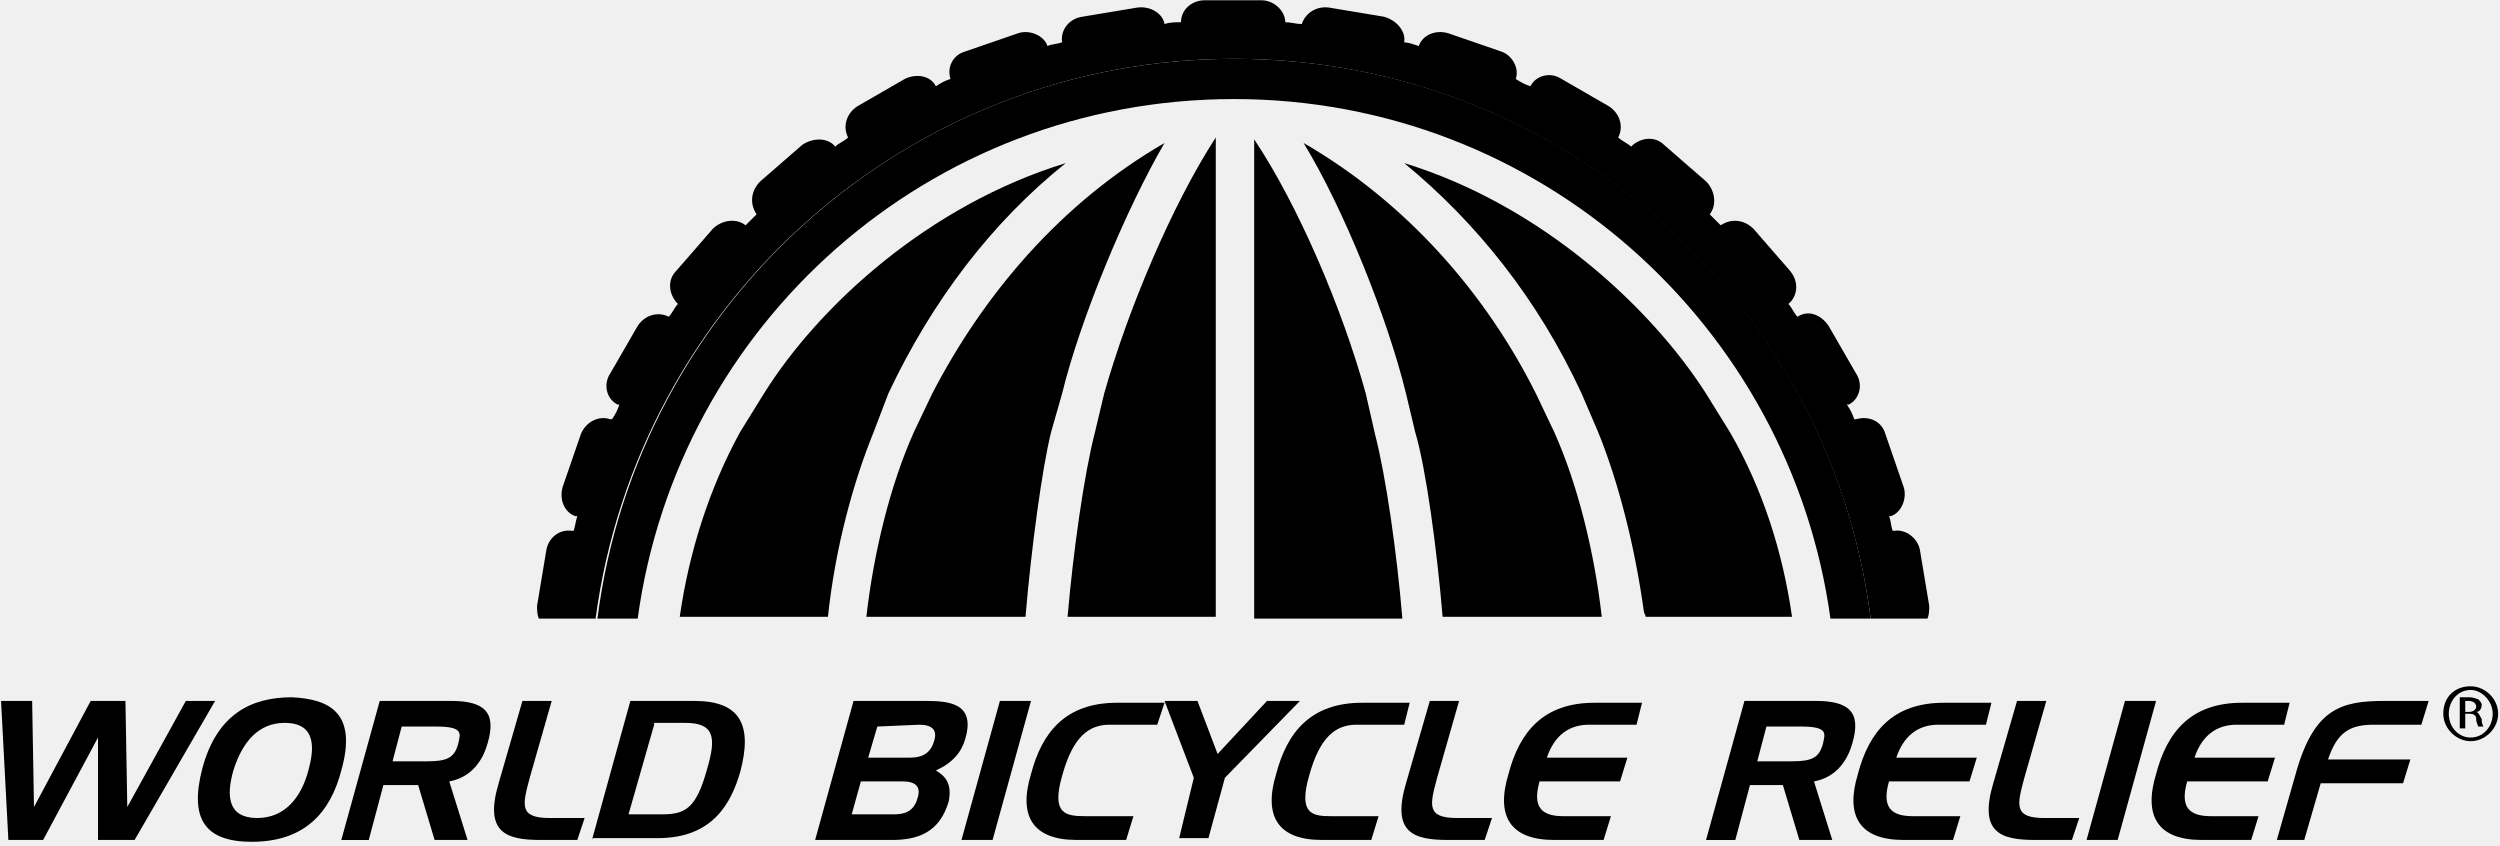
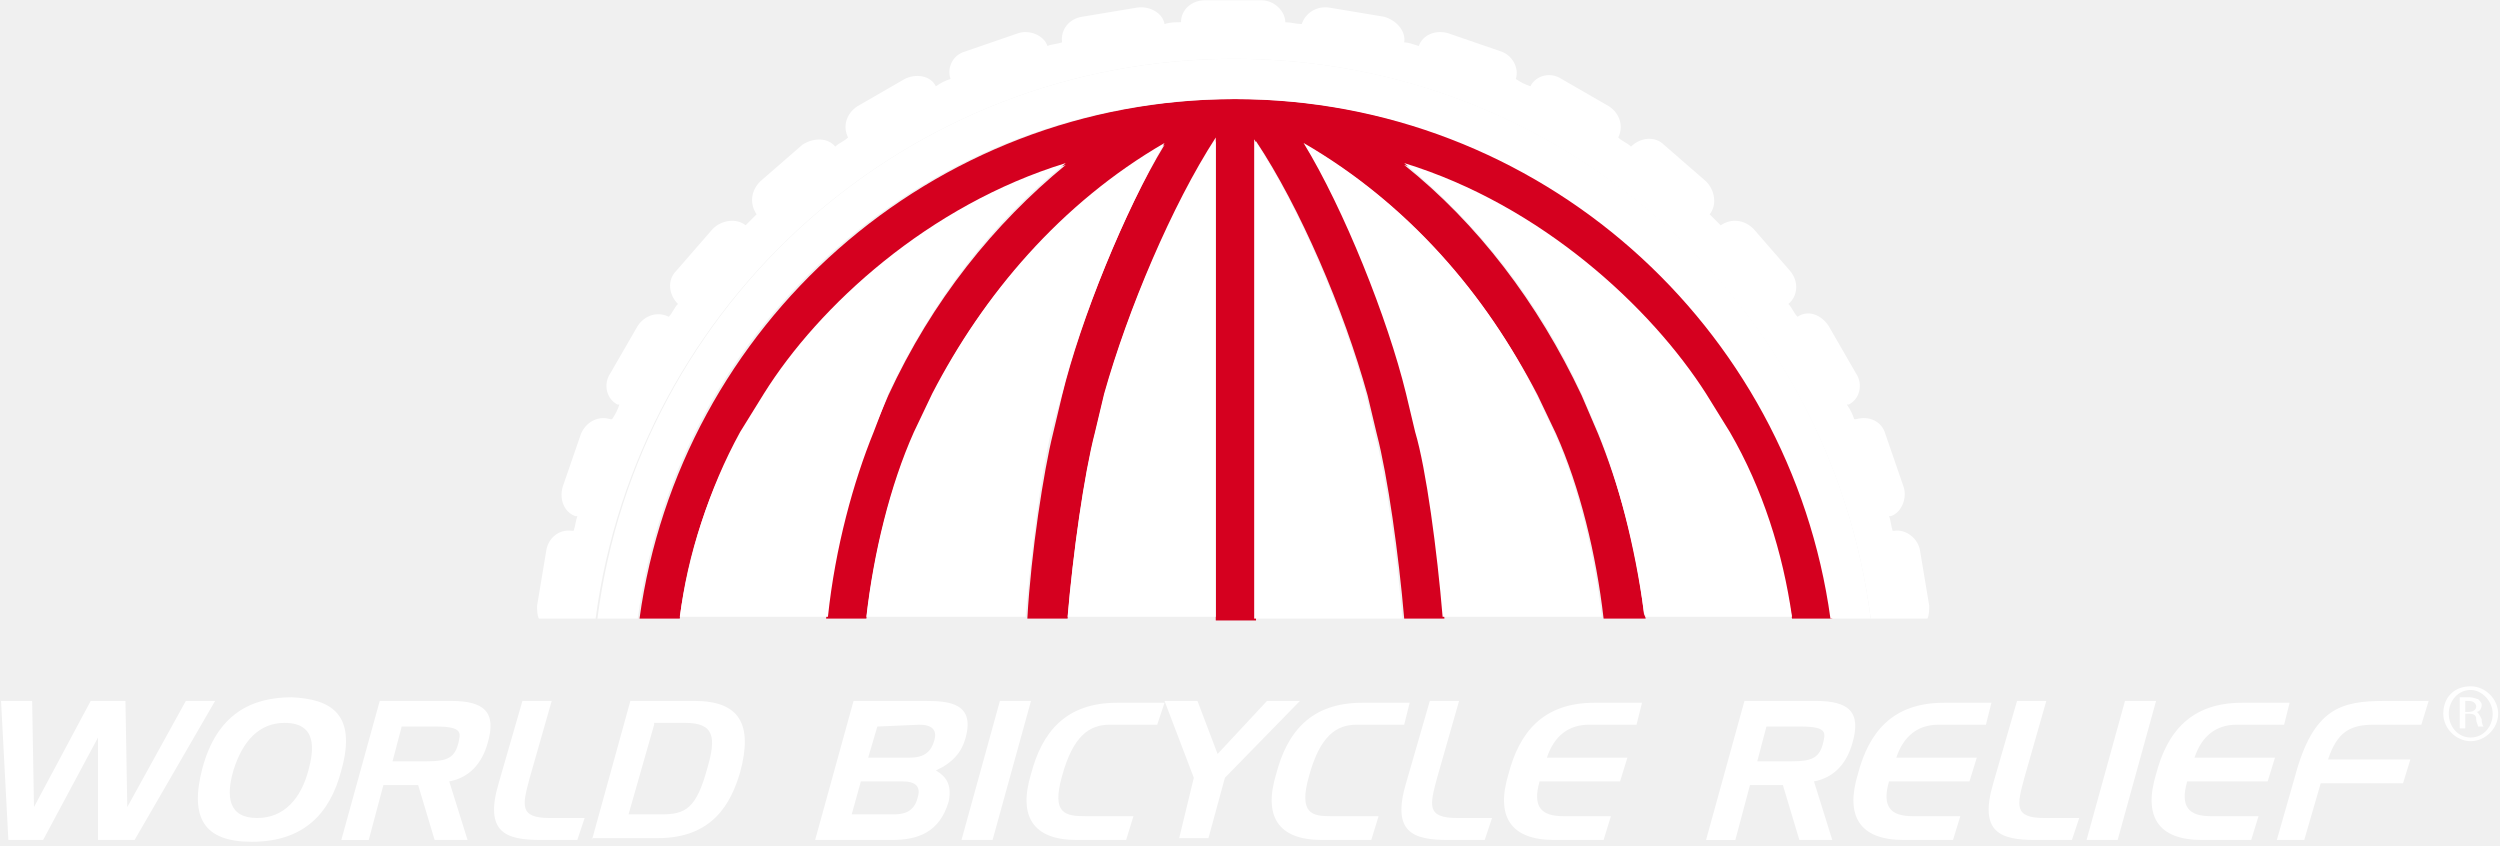
<svg xmlns="http://www.w3.org/2000/svg" width="399" height="135" viewBox="0 0 399 135">
-   <g transform="translate(-1 -2)" fill="none" fill-rule="evenodd">
+   <g transform="translate(-1 -2)" fill="#d5001f" fill-rule="evenodd">
    <path d="M119.124 71.24l3.796-6.13c8.759-13.723 26.277-30.074 48.175-36.789-11.387 9.343-21.314 21.606-28.321 36.788l-2.628 6.132c-3.212 8.175-6.131 18.686-7.3 29.489h6.424c1.168-10.22 3.796-21.022 7.591-29.49l2.92-6.13c7.883-15.767 20.438-30.365 37.08-40-6.423 10.51-13.43 28.029-16.35 40l-1.46 6.13c-1.46 5.84-3.504 18.979-4.087 29.49h6.423c.876-10.511 2.628-22.774 4.38-29.49l1.46-6.13c3.795-13.723 10.802-30.074 17.81-40.584v76.496h6.423V24.526c7.007 10.51 14.014 26.86 17.81 40.583l1.46 6.132c1.752 6.715 3.504 19.27 4.38 29.489h6.423c-.876-10.511-2.628-23.65-4.38-29.49l-1.46-6.13c-2.92-11.971-9.927-29.49-16.35-40 16.642 9.635 28.905 24.233 37.08 40l2.92 6.13c3.796 8.468 6.423 19.27 7.591 29.49h6.716c0-.292-.292-.584-.292-.876-1.168-10.51-4.088-20.73-7.3-28.613l-2.627-6.132c-7.008-14.89-16.643-27.445-28.322-36.788 21.898 6.715 39.417 22.774 48.176 36.788l3.795 6.132c4.964 9.051 8.175 19.27 9.927 29.489h6.424c-6.424-47.007-46.424-82.92-95.183-82.92-48.759 0-88.759 36.205-95.182 82.92h6.423c1.168-10.22 4.672-20.438 9.635-29.49z" />
-     <path d="M197.956 11.387c52.263 0 95.183 39.124 101.606 89.343h9.051c.292-.584.292-1.46.292-2.044l-1.46-8.759c-.292-2.044-2.336-3.504-4.087-3.212h-.292c-.292-.876-.292-1.751-.584-2.335h.292c1.752-.584 2.627-2.92 2.044-4.672l-2.92-8.467c-.584-2.044-2.628-2.92-4.672-2.336h-.292c-.292-.876-.584-1.46-1.168-2.336h.292c1.752-.876 2.336-3.211 1.168-4.963l-4.38-7.591c-1.167-1.752-3.211-2.628-4.963-1.46-.584-.584-.876-1.46-1.46-2.044 1.46-1.168 1.752-3.504.292-5.256l-5.84-6.715c-1.459-1.46-3.503-1.752-5.255-.584l-1.751-1.752c1.167-1.46.876-3.795-.584-5.255l-6.716-5.84c-1.46-1.46-3.795-1.167-5.255.292-.584-.583-1.46-.875-2.044-1.46.876-1.751.292-3.795-1.46-4.963l-7.591-4.38c-1.752-1.167-4.088-.583-4.964 1.168-.875-.292-1.46-.584-2.335-1.167.584-1.752-.584-3.796-2.336-4.38l-8.467-2.92c-2.044-.584-4.088.292-4.672 2.044-.876-.292-1.752-.584-2.336-.584.292-1.752-1.167-3.504-3.211-4.087l-8.76-1.46c-2.043-.292-3.795.876-4.379 2.627-.876 0-1.752-.292-2.628-.292 0-1.751-1.751-3.503-3.795-3.503h-9.051c-2.044 0-3.796 1.46-3.796 3.503-.876 0-1.752 0-2.628.292-.292-1.751-2.335-2.92-4.38-2.627l-8.758 1.46c-2.044.292-3.504 2.043-3.212 4.087-.876.292-1.752.292-2.336.584-.584-1.752-2.92-2.628-4.671-2.044l-8.468 2.92c-2.043.584-2.92 2.628-2.335 4.38-.876.292-1.46.583-2.336 1.167-.876-1.751-3.212-2.043-4.964-1.167l-7.59 4.38c-1.753 1.167-2.337 3.21-1.46 4.963-.585.584-1.46.876-2.044 1.46-1.168-1.46-3.504-1.46-5.256-.293l-6.715 5.84c-1.46 1.46-1.752 3.504-.584 5.255L120 37.956c-1.46-1.168-3.796-.876-5.255.584l-5.84 6.715c-1.46 1.46-1.168 3.796.292 5.256-.584.584-.876 1.46-1.46 2.044-1.752-.876-3.795-.292-4.963 1.46l-4.38 7.59c-1.168 1.753-.584 4.088 1.168 4.964h.292c-.292.876-.584 1.46-1.168 2.336h-.292c-1.752-.584-3.795.292-4.671 2.336l-2.92 8.467c-.584 2.044.292 4.088 2.044 4.672h.292c-.292.875-.292 1.46-.584 2.335h-.292c-2.044-.292-3.796 1.168-4.088 3.212l-1.46 8.76c0 .583 0 1.459.292 2.043h9.051c6.716-50.511 49.927-89.343 101.898-89.343z" fill="#000" fill-rule="nonzero" />
-     <path d="M197.956 11.387c-52.263 0-95.182 39.124-101.606 89.343h6.424c6.423-47.007 46.423-82.92 95.182-82.92 48.76 0 88.76 36.205 95.183 82.92h6.423c-6.423-50.511-49.343-89.343-101.606-89.343z" fill="#000" fill-rule="nonzero" />
-     <path d="M177.226 64.818l-1.46 6.13c-1.751 6.716-3.503 19.271-4.38 29.49h23.65V23.942c-7.007 10.803-14.014 27.445-17.81 40.876zm41.752 0c-3.796-13.723-10.803-30.073-17.81-40.584v76.496h23.65c-.876-10.511-2.628-22.774-4.38-29.49l-1.46-6.422zm27.153 0c-7.883-15.767-20.438-30.365-37.08-40 6.423 10.51 13.43 28.029 16.35 40l1.46 6.13c1.752 5.84 3.504 18.979 4.38 29.49h25.401c-1.168-10.219-3.795-21.022-7.59-29.49l-2.92-6.13z" fill="#000" fill-rule="nonzero" />
-     <path d="M273.285 64.818c-8.76-13.723-26.278-30.073-48.176-36.789 11.387 9.343 21.314 21.606 28.322 36.789l2.627 6.13c3.212 7.884 5.84 18.103 7.3 28.614 0 .292.292.584.292.876h23.357c-1.46-10.219-4.671-20.438-9.927-29.49l-3.795-6.13zm-102.774 0c2.92-11.971 10.219-29.49 16.35-40-16.642 9.635-28.905 24.233-37.08 40l-2.92 6.13c-3.795 8.468-6.423 19.271-7.59 29.49h25.4c.876-10.511 2.628-23.65 4.088-29.49l1.752-6.13z" fill="#000" fill-rule="nonzero" />
-     <path d="M142.774 64.818c7.007-14.891 16.642-27.446 28.32-36.789-21.897 6.716-39.415 22.774-48.174 36.789l-3.796 6.13c-4.963 9.052-8.175 19.271-9.635 29.49h23.65c1.168-11.095 4.087-21.606 7.299-29.49l2.336-6.13z" fill="#000" fill-rule="nonzero" />
-     <path fill="#000" fill-rule="nonzero" d="M2.336 136.058L1.168 113.869 6.131 113.869 6.423 130.803 15.474 113.869 21.022 113.869 21.314 130.803 30.657 113.869 35.328 113.869 22.482 136.058 16.642 136.058 16.642 119.708 7.883 136.058z" />
-     <path d="M55.474 124.964c-1.751 6.715-5.839 11.386-14.306 11.386-7.591 0-9.927-3.795-7.883-11.678 2.335-8.76 7.883-11.387 14.306-11.387 5.84.292 10.511 2.335 7.883 11.679zm-13.43 7.59c4.38 0 7.007-3.21 8.175-7.59.876-3.212 1.46-7.592-3.796-7.592-4.087 0-6.715 2.92-8.175 7.592-1.168 4.087-.876 7.59 3.796 7.59zm13.43 3.504l6.132-22.19h11.387c5.255 0 7.299 1.752 5.84 6.716-.877 3.212-2.92 5.547-6.132 6.131l2.92 9.343h-5.256l-2.628-8.759H62.19l-2.336 8.76h-4.38zm9.635-18.102l-1.46 5.548h5.548c3.212 0 4.38-.584 4.964-2.92.292-1.46.875-2.628-3.504-2.628h-5.548zm28.03 18.102h-5.84c-5.547 0-9.05-1.167-6.715-9.05l3.796-13.14h4.671l-3.504 12.263c-1.167 4.38-1.751 6.424 3.212 6.424h5.548l-1.168 3.503zm2.335 0l6.132-22.19h10.219c7.3 0 9.343 3.796 7.3 11.387-1.46 4.964-4.38 10.511-13.14 10.511h-10.51v.292zm9.927-18.394l-4.087 14.307h5.255c3.796 0 5.548-.876 7.3-7.3 1.46-4.963 1.167-7.299-3.504-7.299h-4.964v.292zm25.694 18.394l6.131-22.19h11.387c3.796 0 8.175.293 6.423 6.132-.583 2.044-2.043 3.796-4.671 4.964 1.46.875 2.628 2.043 2.044 4.963-1.46 4.964-4.964 6.131-9.051 6.131h-12.263zm9.927-18.102l-1.46 4.964h6.715c1.752 0 3.212-.584 3.796-2.628.584-1.752-.292-2.628-2.336-2.628l-6.715.292zm-4.088 14.015h6.716c1.46 0 3.211-.292 3.795-2.628.584-1.752-.292-2.628-2.336-2.628h-6.715l-1.46 5.256z" fill="#000" fill-rule="nonzero" />
-     <path fill="#000" fill-rule="nonzero" d="M165.547 113.869L159.416 136.058 154.453 136.058 160.584 113.869z" />
-     <path d="M185.693 117.664h-7.59c-3.212 0-5.84 1.752-7.592 8.175-1.752 6.132.584 6.424 3.796 6.424h7.59l-1.167 3.795h-7.883c-7.008 0-9.343-3.795-7.3-10.51 1.752-6.716 5.548-11.387 13.723-11.387h7.591l-1.168 3.503z" fill="#000" fill-rule="nonzero" />
-     <path fill="#000" fill-rule="nonzero" d="M191.533 126.131L186.861 113.869 192.117 113.869 195.328 122.336 203.212 113.869 208.467 113.869 196.496 126.131 193.869 135.766 189.197 135.766z" />
-     <path d="M225.11 117.664h-7.592c-3.211 0-5.84 1.752-7.591 8.175-1.752 6.132.584 6.424 3.504 6.424h7.59l-1.167 3.795h-7.883c-7.007 0-9.343-3.795-7.3-10.51 1.752-6.716 5.548-11.387 13.723-11.387h7.591l-.876 3.503zm12.846 18.394h-5.84c-5.547 0-9.05-1.167-6.715-9.05l3.796-13.14h4.672l-3.504 12.263c-1.168 4.38-1.752 6.424 3.212 6.424h5.547l-1.168 3.503zm24.234-18.394h-7.591c-3.212 0-5.548 1.752-6.716 5.256h12.847l-1.168 3.795h-12.847c-1.168 4.088.292 5.548 3.796 5.548h7.591l-1.168 3.795h-7.883c-7.007 0-9.343-3.795-7.3-10.51 1.753-6.716 5.548-11.387 13.723-11.387h7.592l-.876 3.503zm11.095 18.394l6.131-22.19h11.387c5.255 0 7.3 1.752 5.84 6.716-.877 3.212-2.92 5.547-6.132 6.131l2.92 9.343h-5.256l-2.628-8.759h-5.255l-2.336 8.76h-4.671zm9.635-18.102l-1.46 5.548h5.547c3.212 0 4.38-.584 4.964-2.92.292-1.46.876-2.628-3.504-2.628h-5.547zm35.036-.292h-7.591c-3.212 0-5.547 1.752-6.715 5.256h12.846l-1.168 3.795h-12.846c-1.168 4.088.292 5.548 3.795 5.548h7.592l-1.168 3.795h-7.883c-7.008 0-9.344-3.795-7.3-10.51 1.752-6.716 5.548-11.387 13.723-11.387h7.591l-.876 3.503zm13.723 18.394h-5.84c-5.547 0-9.05-1.167-6.715-9.05l3.796-13.14h4.671l-3.503 12.263c-1.168 4.38-1.752 6.424 3.211 6.424h5.548l-1.168 3.503z" fill="#000" fill-rule="nonzero" />
-     <path fill="#000" fill-rule="nonzero" d="M345.109 113.869L338.978 136.058 334.015 136.058 340.146 113.869z" />
-     <path d="M365.547 117.664h-7.59c-3.212 0-5.548 1.752-6.716 5.256h12.847l-1.168 3.795h-12.847c-1.168 4.088.292 5.548 3.796 5.548h7.59l-1.167 3.795h-7.883c-7.008 0-9.343-3.795-7.3-10.51 1.752-6.716 5.548-11.387 13.723-11.387h7.591l-.876 3.503zm-1.167 18.394l2.92-10.219c2.919-10.803 7.299-11.97 14.306-11.97h7.007l-1.168 3.795h-7.591c-3.796 0-5.84 1.168-7.3 5.548h13.14l-1.168 3.795h-13.14l-2.627 9.051h-4.38zm30.948-24.525c2.336 0 4.38 2.044 4.38 4.38 0 2.335-2.044 4.379-4.38 4.379-2.335 0-4.38-2.044-4.38-4.38 0-2.627 1.753-4.38 4.38-4.38zm0 .584c-2.043 0-3.503 1.752-3.503 3.795 0 2.044 1.46 3.796 3.503 3.796 2.044 0 3.504-1.752 3.504-3.796 0-2.043-1.752-3.795-3.504-3.795zm-.875 6.131h-.876v-4.963h1.46c.875 0 1.167.292 1.46.292.291.292.583.584.583.876 0 .583-.292 1.167-.876 1.167.292 0 .584.584.876 1.168 0 .876.292 1.168.292 1.168h-.876c0-.292-.292-.584-.292-1.168s-.292-.876-1.168-.876h-.583v2.336zm0-2.628h.583c.584 0 1.168-.292 1.168-.875 0-.292-.292-.876-1.168-.876h-.583v1.751z" fill="#000" fill-rule="nonzero" />
+     <path d="M197.956 11.387c52.263 0 95.183 39.124 101.606 89.343h9.051c.292-.584.292-1.46.292-2.044l-1.46-8.759c-.292-2.044-2.336-3.504-4.087-3.212h-.292c-.292-.876-.292-1.751-.584-2.335h.292c1.752-.584 2.627-2.92 2.044-4.672l-2.92-8.467c-.584-2.044-2.628-2.92-4.672-2.336h-.292c-.292-.876-.584-1.46-1.168-2.336h.292c1.752-.876 2.336-3.211 1.168-4.963l-4.38-7.591c-1.167-1.752-3.211-2.628-4.963-1.46-.584-.584-.876-1.46-1.46-2.044 1.46-1.168 1.752-3.504.292-5.256l-5.84-6.715c-1.459-1.46-3.503-1.752-5.255-.584l-1.751-1.752c1.167-1.46.876-3.795-.584-5.255l-6.716-5.84c-1.46-1.46-3.795-1.167-5.255.292-.584-.583-1.46-.875-2.044-1.46.876-1.751.292-3.795-1.46-4.963l-7.591-4.38c-1.752-1.167-4.088-.583-4.964 1.168-.875-.292-1.46-.584-2.335-1.167.584-1.752-.584-3.796-2.336-4.38l-8.467-2.92c-2.044-.584-4.088.292-4.672 2.044-.876-.292-1.752-.584-2.336-.584.292-1.752-1.167-3.504-3.211-4.087l-8.76-1.46c-2.043-.292-3.795.876-4.379 2.627-.876 0-1.752-.292-2.628-.292 0-1.751-1.751-3.503-3.795-3.503h-9.051c-2.044 0-3.796 1.46-3.796 3.503-.876 0-1.752 0-2.628.292-.292-1.751-2.335-2.92-4.38-2.627l-8.758 1.46c-2.044.292-3.504 2.043-3.212 4.087-.876.292-1.752.292-2.336.584-.584-1.752-2.92-2.628-4.671-2.044l-8.468 2.92c-2.043.584-2.92 2.628-2.335 4.38-.876.292-1.46.583-2.336 1.167-.876-1.751-3.212-2.043-4.964-1.167l-7.59 4.38c-1.753 1.167-2.337 3.21-1.46 4.963-.585.584-1.46.876-2.044 1.46-1.168-1.46-3.504-1.46-5.256-.293l-6.715 5.84c-1.46 1.46-1.752 3.504-.584 5.255L120 37.956c-1.46-1.168-3.796-.876-5.255.584l-5.84 6.715c-1.46 1.46-1.168 3.796.292 5.256-.584.584-.876 1.46-1.46 2.044-1.752-.876-3.795-.292-4.963 1.46l-4.38 7.59c-1.168 1.753-.584 4.088 1.168 4.964h.292c-.292.876-.584 1.46-1.168 2.336h-.292c-1.752-.584-3.795.292-4.671 2.336l-2.92 8.467c-.584 2.044.292 4.088 2.044 4.672h.292c-.292.875-.292 1.46-.584 2.335h-.292c-2.044-.292-3.796 1.168-4.088 3.212l-1.46 8.76c0 .583 0 1.459.292 2.043h9.051c6.716-50.511 49.927-89.343 101.898-89.343z" fill="white" fill-rule="nonzero" />
+     <path d="M197.956 11.387c-52.263 0-95.182 39.124-101.606 89.343h6.424c6.423-47.007 46.423-82.92 95.182-82.92 48.76 0 88.76 36.205 95.183 82.92h6.423c-6.423-50.511-49.343-89.343-101.606-89.343z" fill="white" fill-rule="nonzero" />
+     <path d="M177.226 64.818l-1.46 6.13c-1.751 6.716-3.503 19.271-4.38 29.49h23.65V23.942c-7.007 10.803-14.014 27.445-17.81 40.876zm41.752 0c-3.796-13.723-10.803-30.073-17.81-40.584v76.496h23.65c-.876-10.511-2.628-22.774-4.38-29.49l-1.46-6.422zm27.153 0c-7.883-15.767-20.438-30.365-37.08-40 6.423 10.51 13.43 28.029 16.35 40l1.46 6.13c1.752 5.84 3.504 18.979 4.38 29.49h25.401c-1.168-10.219-3.795-21.022-7.59-29.49l-2.92-6.13z" fill="white" fill-rule="nonzero" />
+     <path d="M273.285 64.818c-8.76-13.723-26.278-30.073-48.176-36.789 11.387 9.343 21.314 21.606 28.322 36.789l2.627 6.13c3.212 7.884 5.84 18.103 7.3 28.614 0 .292.292.584.292.876h23.357c-1.46-10.219-4.671-20.438-9.927-29.49l-3.795-6.13zm-102.774 0c2.92-11.971 10.219-29.49 16.35-40-16.642 9.635-28.905 24.233-37.08 40l-2.92 6.13c-3.795 8.468-6.423 19.271-7.59 29.49h25.4c.876-10.511 2.628-23.65 4.088-29.49l1.752-6.13z" fill="white" fill-rule="nonzero" />
+     <path d="M142.774 64.818c7.007-14.891 16.642-27.446 28.32-36.789-21.897 6.716-39.415 22.774-48.174 36.789l-3.796 6.13c-4.963 9.052-8.175 19.271-9.635 29.49h23.65c1.168-11.095 4.087-21.606 7.299-29.49l2.336-6.13z" fill="white" fill-rule="nonzero" />
+     <path fill="white" fill-rule="nonzero" d="M2.336 136.058L1.168 113.869 6.131 113.869 6.423 130.803 15.474 113.869 21.022 113.869 21.314 130.803 30.657 113.869 35.328 113.869 22.482 136.058 16.642 136.058 16.642 119.708 7.883 136.058z" />
+     <path d="M55.474 124.964c-1.751 6.715-5.839 11.386-14.306 11.386-7.591 0-9.927-3.795-7.883-11.678 2.335-8.76 7.883-11.387 14.306-11.387 5.84.292 10.511 2.335 7.883 11.679zm-13.43 7.59c4.38 0 7.007-3.21 8.175-7.59.876-3.212 1.46-7.592-3.796-7.592-4.087 0-6.715 2.92-8.175 7.592-1.168 4.087-.876 7.59 3.796 7.59zm13.43 3.504l6.132-22.19h11.387c5.255 0 7.299 1.752 5.84 6.716-.877 3.212-2.92 5.547-6.132 6.131l2.92 9.343h-5.256l-2.628-8.759H62.19l-2.336 8.76h-4.38zm9.635-18.102l-1.46 5.548h5.548c3.212 0 4.38-.584 4.964-2.92.292-1.46.875-2.628-3.504-2.628h-5.548zm28.03 18.102h-5.84c-5.547 0-9.05-1.167-6.715-9.05l3.796-13.14h4.671l-3.504 12.263c-1.167 4.38-1.751 6.424 3.212 6.424h5.548l-1.168 3.503zm2.335 0l6.132-22.19h10.219c7.3 0 9.343 3.796 7.3 11.387-1.46 4.964-4.38 10.511-13.14 10.511h-10.51v.292zm9.927-18.394l-4.087 14.307h5.255c3.796 0 5.548-.876 7.3-7.3 1.46-4.963 1.167-7.299-3.504-7.299h-4.964v.292zm25.694 18.394l6.131-22.19h11.387c3.796 0 8.175.293 6.423 6.132-.583 2.044-2.043 3.796-4.671 4.964 1.46.875 2.628 2.043 2.044 4.963-1.46 4.964-4.964 6.131-9.051 6.131h-12.263zm9.927-18.102l-1.46 4.964h6.715c1.752 0 3.212-.584 3.796-2.628.584-1.752-.292-2.628-2.336-2.628l-6.715.292zm-4.088 14.015h6.716c1.46 0 3.211-.292 3.795-2.628.584-1.752-.292-2.628-2.336-2.628h-6.715l-1.46 5.256z" fill="white" fill-rule="nonzero" />
+     <path fill="white" fill-rule="nonzero" d="M165.547 113.869L159.416 136.058 154.453 136.058 160.584 113.869z" />
+     <path d="M185.693 117.664h-7.59c-3.212 0-5.84 1.752-7.592 8.175-1.752 6.132.584 6.424 3.796 6.424h7.59l-1.167 3.795h-7.883c-7.008 0-9.343-3.795-7.3-10.51 1.752-6.716 5.548-11.387 13.723-11.387h7.591l-1.168 3.503z" fill="white" fill-rule="nonzero" />
+     <path fill="white" fill-rule="nonzero" d="M191.533 126.131L186.861 113.869 192.117 113.869 195.328 122.336 203.212 113.869 208.467 113.869 196.496 126.131 193.869 135.766 189.197 135.766z" />
+     <path d="M225.11 117.664h-7.592c-3.211 0-5.84 1.752-7.591 8.175-1.752 6.132.584 6.424 3.504 6.424h7.59l-1.167 3.795h-7.883c-7.007 0-9.343-3.795-7.3-10.51 1.752-6.716 5.548-11.387 13.723-11.387h7.591l-.876 3.503zm12.846 18.394h-5.84c-5.547 0-9.05-1.167-6.715-9.05l3.796-13.14h4.672l-3.504 12.263c-1.168 4.38-1.752 6.424 3.212 6.424h5.547l-1.168 3.503zm24.234-18.394h-7.591c-3.212 0-5.548 1.752-6.716 5.256h12.847l-1.168 3.795h-12.847c-1.168 4.088.292 5.548 3.796 5.548h7.591l-1.168 3.795h-7.883c-7.007 0-9.343-3.795-7.3-10.51 1.753-6.716 5.548-11.387 13.723-11.387h7.592l-.876 3.503zm11.095 18.394l6.131-22.19h11.387c5.255 0 7.3 1.752 5.84 6.716-.877 3.212-2.92 5.547-6.132 6.131l2.92 9.343h-5.256l-2.628-8.759h-5.255l-2.336 8.76h-4.671zm9.635-18.102l-1.46 5.548h5.547c3.212 0 4.38-.584 4.964-2.92.292-1.46.876-2.628-3.504-2.628h-5.547zm35.036-.292h-7.591c-3.212 0-5.547 1.752-6.715 5.256h12.846l-1.168 3.795h-12.846c-1.168 4.088.292 5.548 3.795 5.548h7.592l-1.168 3.795h-7.883c-7.008 0-9.344-3.795-7.3-10.51 1.752-6.716 5.548-11.387 13.723-11.387h7.591l-.876 3.503zm13.723 18.394h-5.84c-5.547 0-9.05-1.167-6.715-9.05l3.796-13.14h4.671l-3.503 12.263c-1.168 4.38-1.752 6.424 3.211 6.424h5.548l-1.168 3.503z" fill="white" fill-rule="nonzero" />
+     <path fill="white" fill-rule="nonzero" d="M345.109 113.869L338.978 136.058 334.015 136.058 340.146 113.869z" />
+     <path d="M365.547 117.664h-7.59c-3.212 0-5.548 1.752-6.716 5.256h12.847l-1.168 3.795h-12.847c-1.168 4.088.292 5.548 3.796 5.548h7.59l-1.167 3.795h-7.883c-7.008 0-9.343-3.795-7.3-10.51 1.752-6.716 5.548-11.387 13.723-11.387h7.591l-.876 3.503zm-1.167 18.394l2.92-10.219c2.919-10.803 7.299-11.97 14.306-11.97h7.007l-1.168 3.795h-7.591c-3.796 0-5.84 1.168-7.3 5.548h13.14l-1.168 3.795h-13.14l-2.627 9.051h-4.38zm30.948-24.525c2.336 0 4.38 2.044 4.38 4.38 0 2.335-2.044 4.379-4.38 4.379-2.335 0-4.38-2.044-4.38-4.38 0-2.627 1.753-4.38 4.38-4.38zm0 .584c-2.043 0-3.503 1.752-3.503 3.795 0 2.044 1.46 3.796 3.503 3.796 2.044 0 3.504-1.752 3.504-3.796 0-2.043-1.752-3.795-3.504-3.795zm-.875 6.131h-.876v-4.963h1.46c.875 0 1.167.292 1.46.292.291.292.583.584.583.876 0 .583-.292 1.167-.876 1.167.292 0 .584.584.876 1.168 0 .876.292 1.168.292 1.168h-.876c0-.292-.292-.584-.292-1.168s-.292-.876-1.168-.876h-.583v2.336zm0-2.628h.583c.584 0 1.168-.292 1.168-.875 0-.292-.292-.876-1.168-.876h-.583v1.751z" fill="white" fill-rule="nonzero" />
  </g>
</svg>
